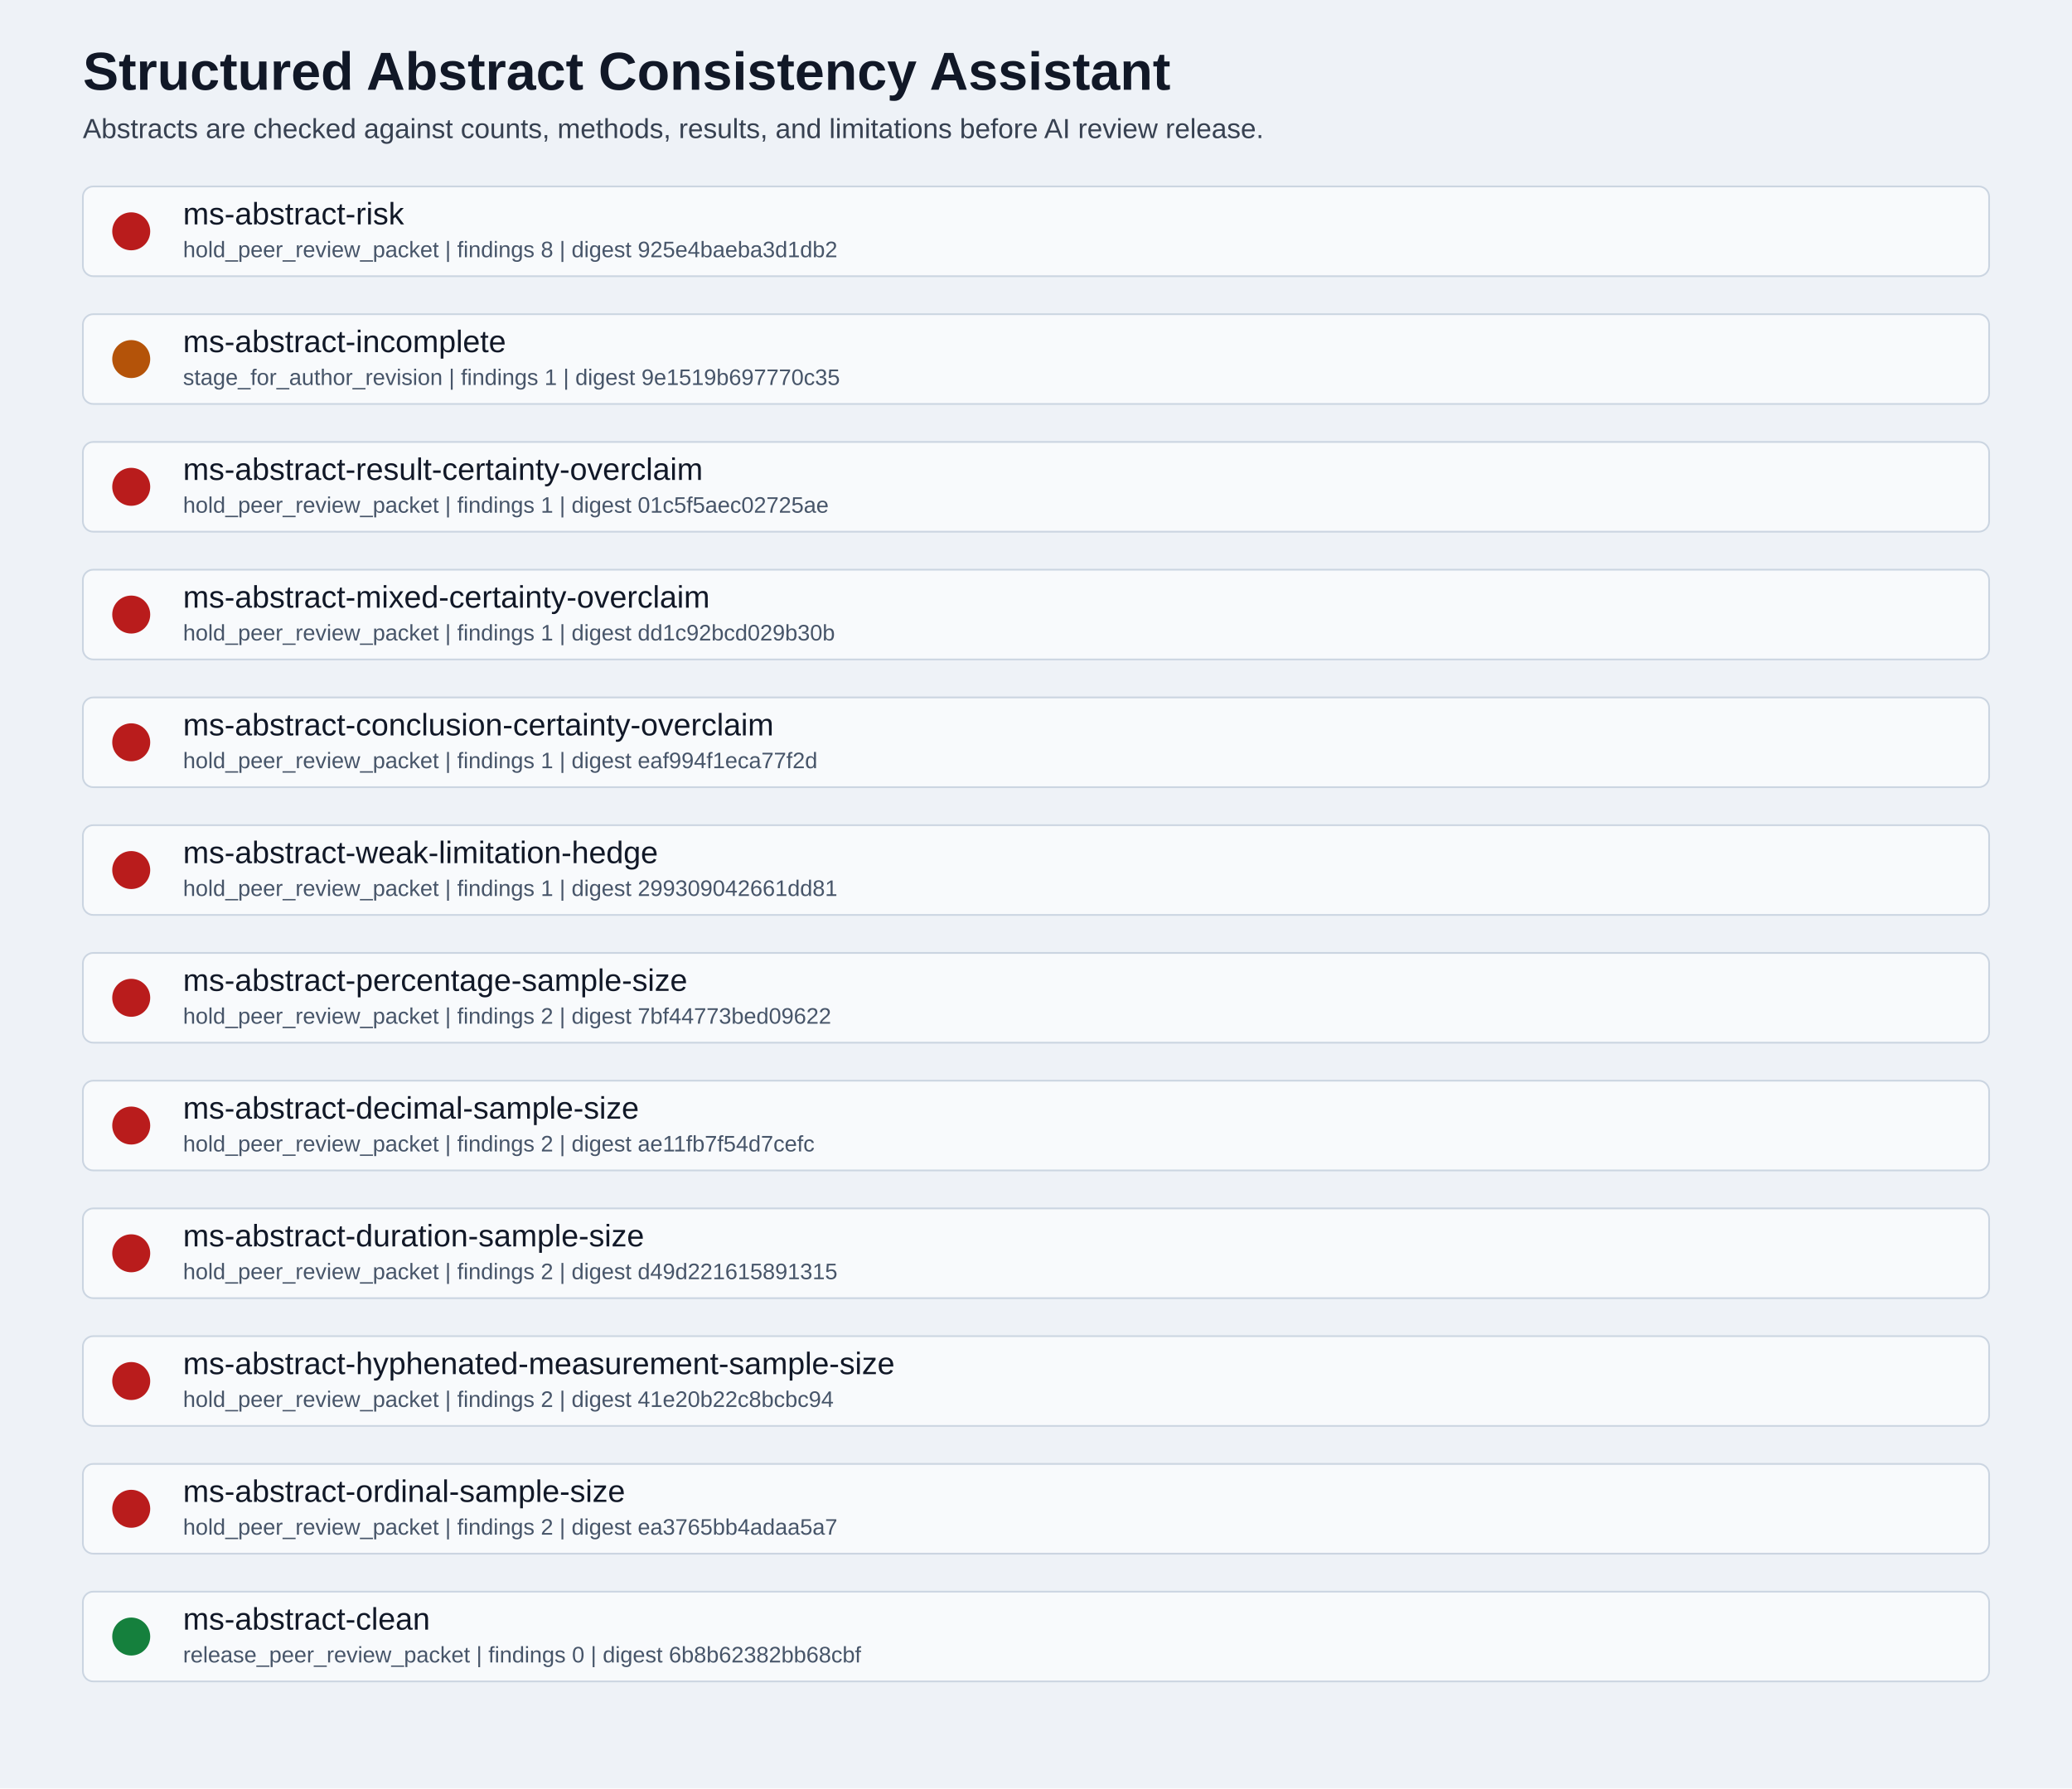
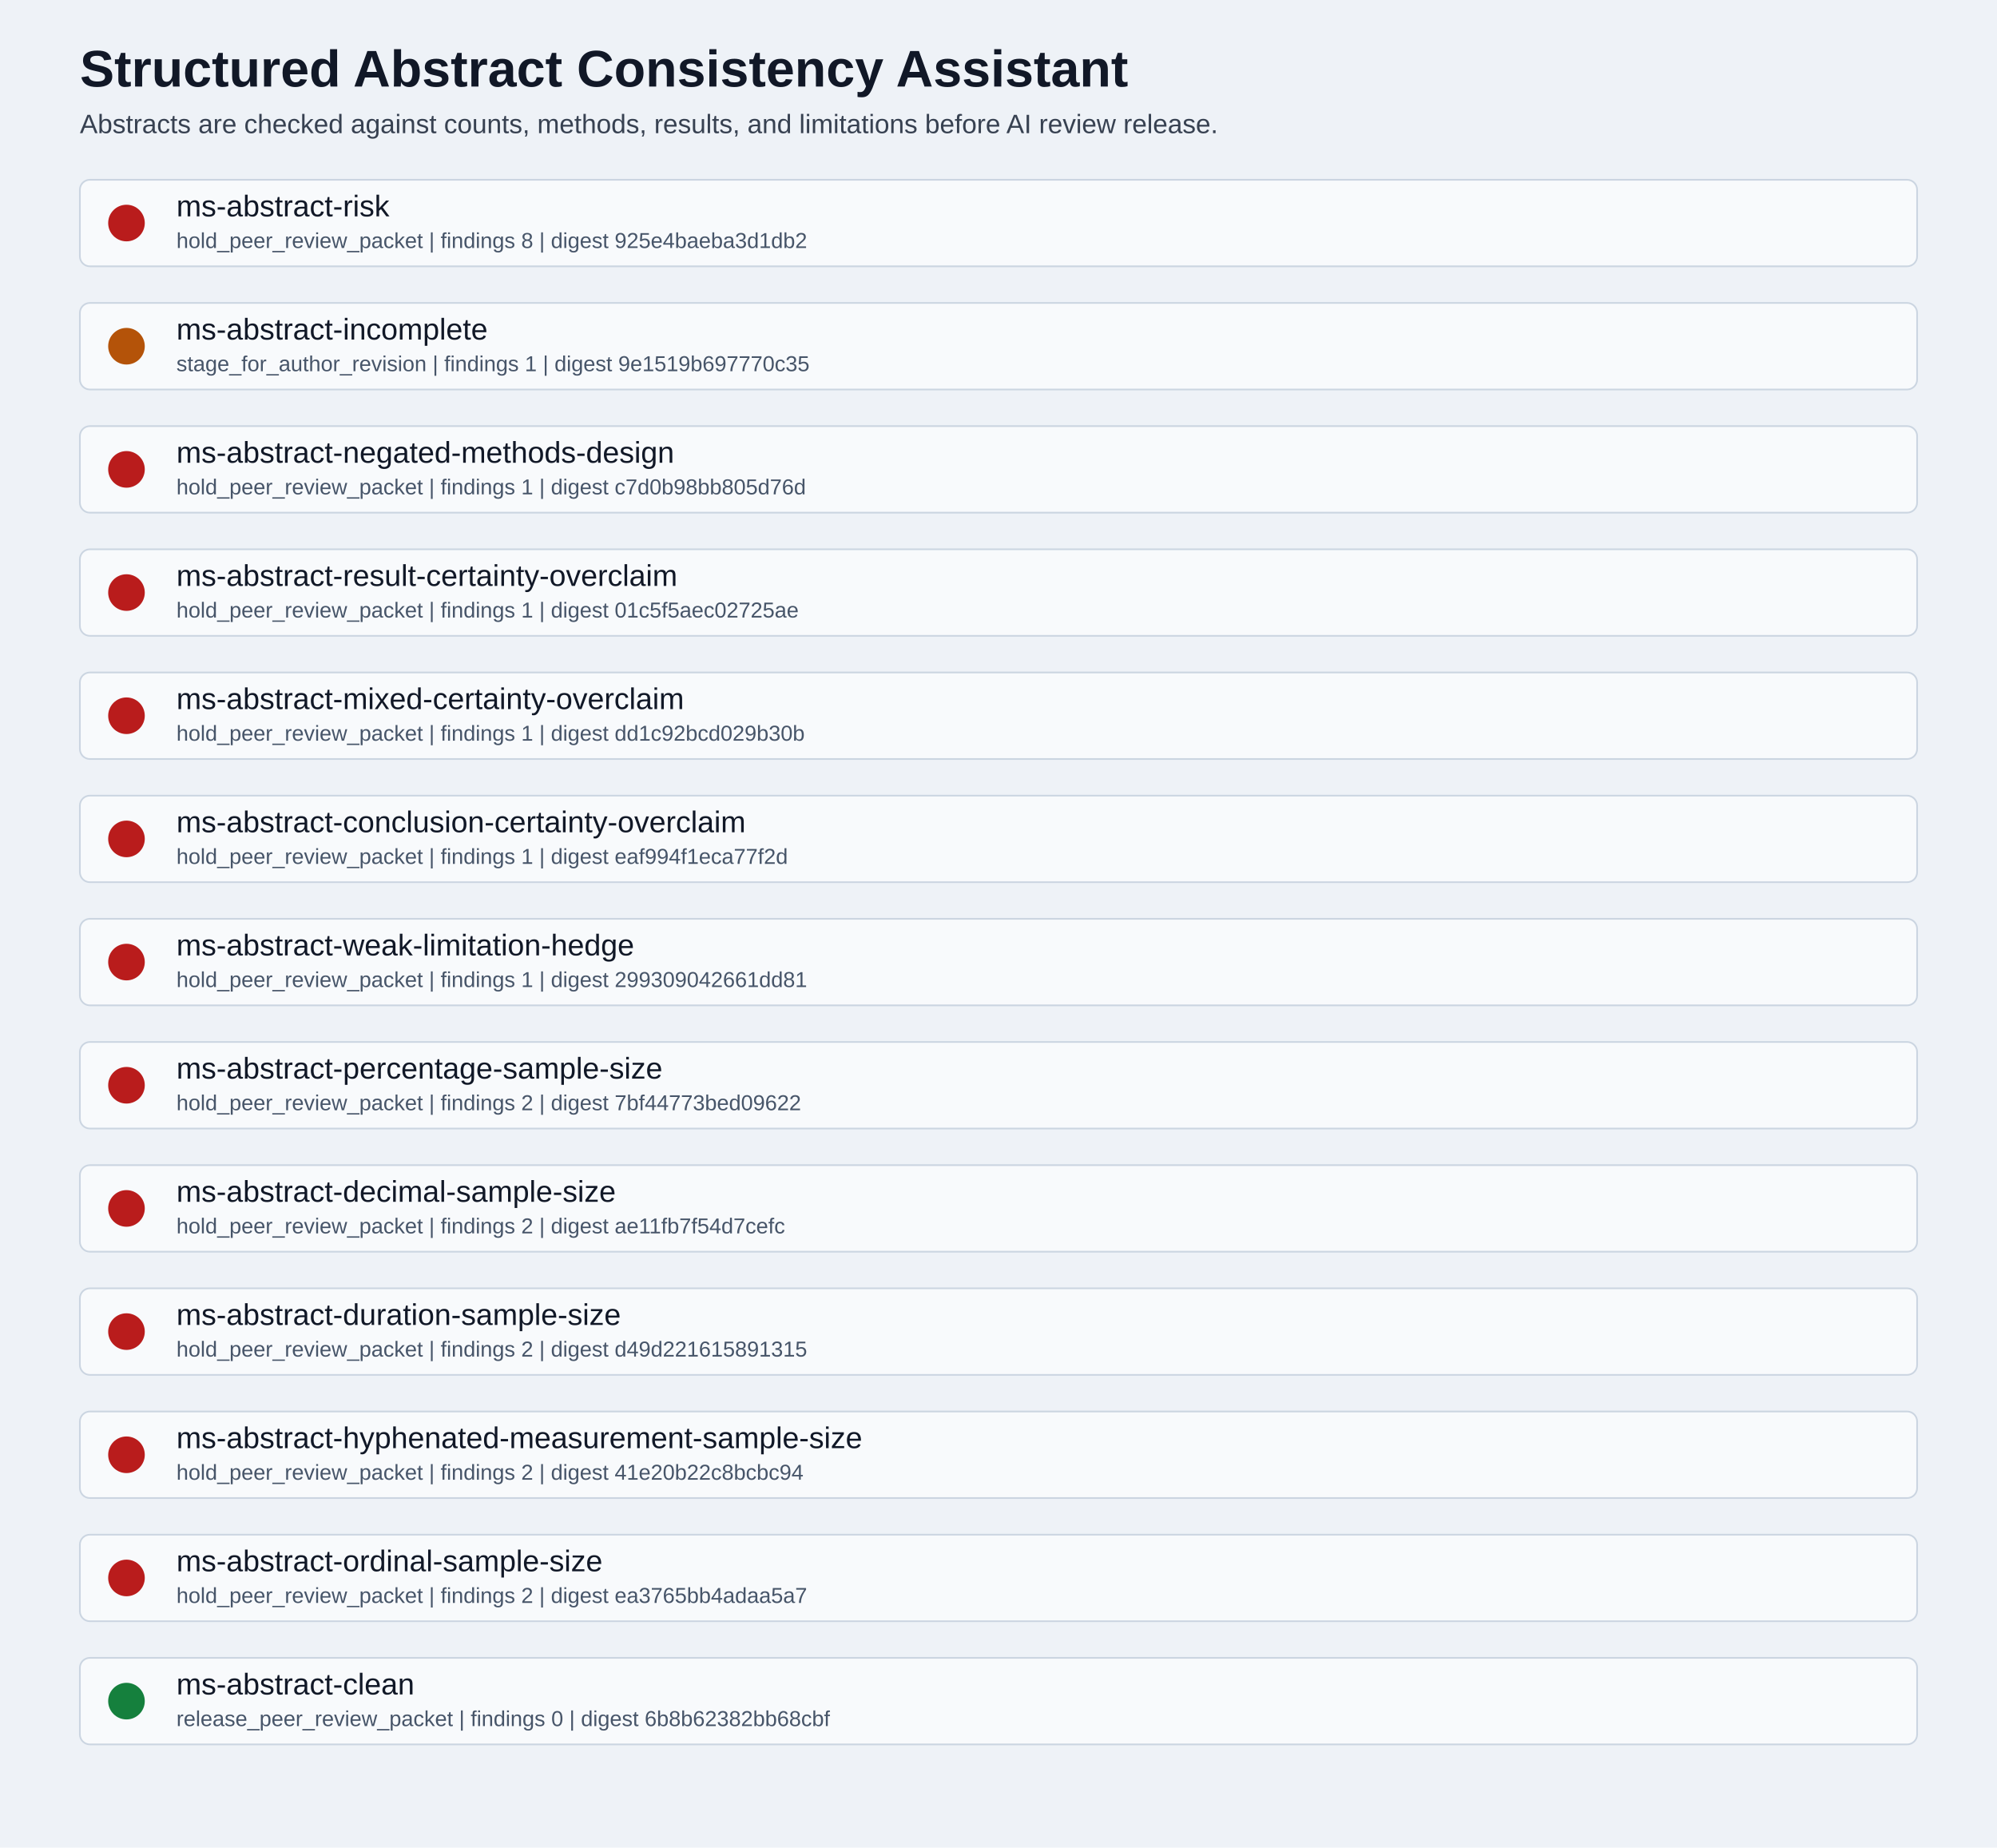
- <svg xmlns="http://www.w3.org/2000/svg" width="1200" height="1036" viewBox="0 0 1200 1036">
-   <rect width="1200" height="1036" fill="#eef2f7" />
+ <svg xmlns="http://www.w3.org/2000/svg" width="1200" height="1110" viewBox="0 0 1200 1110">
+   <rect width="1200" height="1110" fill="#eef2f7" />
  <text x="48" y="52" font-size="31" font-family="Arial" font-weight="700" fill="#111827">Structured Abstract Consistency Assistant</text>
  <text x="48" y="80" font-size="16" font-family="Arial" fill="#374151">Abstracts are checked against counts, methods, results, and limitations before AI review release.</text>
  <g transform="translate(48 108)">
    <rect width="1104" height="52" rx="6" fill="#f8fafc" stroke="#cbd5e1" />
    <circle cx="28" cy="26" r="11" fill="#b91c1c" />
    <text x="58" y="22" font-size="18" font-family="Arial" fill="#111827">ms-abstract-risk</text>
    <text x="58" y="41" font-size="13" font-family="Arial" fill="#475569">hold_peer_review_packet | findings 8 | digest 925e4baeba3d1db2</text>
  </g>
  <g transform="translate(48 182)">
    <rect width="1104" height="52" rx="6" fill="#f8fafc" stroke="#cbd5e1" />
    <circle cx="28" cy="26" r="11" fill="#b45309" />
    <text x="58" y="22" font-size="18" font-family="Arial" fill="#111827">ms-abstract-incomplete</text>
    <text x="58" y="41" font-size="13" font-family="Arial" fill="#475569">stage_for_author_revision | findings 1 | digest 9e1519b697770c35</text>
  </g>
  <g transform="translate(48 256)">
    <rect width="1104" height="52" rx="6" fill="#f8fafc" stroke="#cbd5e1" />
    <circle cx="28" cy="26" r="11" fill="#b91c1c" />
+     <text x="58" y="22" font-size="18" font-family="Arial" fill="#111827">ms-abstract-negated-methods-design</text>
+     <text x="58" y="41" font-size="13" font-family="Arial" fill="#475569">hold_peer_review_packet | findings 1 | digest c7d0b98bb805d76d</text>
+   </g>
+   <g transform="translate(48 330)">
+     <rect width="1104" height="52" rx="6" fill="#f8fafc" stroke="#cbd5e1" />
+     <circle cx="28" cy="26" r="11" fill="#b91c1c" />
    <text x="58" y="22" font-size="18" font-family="Arial" fill="#111827">ms-abstract-result-certainty-overclaim</text>
    <text x="58" y="41" font-size="13" font-family="Arial" fill="#475569">hold_peer_review_packet | findings 1 | digest 01c5f5aec02725ae</text>
  </g>
-   <g transform="translate(48 330)">
+   <g transform="translate(48 404)">
    <rect width="1104" height="52" rx="6" fill="#f8fafc" stroke="#cbd5e1" />
    <circle cx="28" cy="26" r="11" fill="#b91c1c" />
    <text x="58" y="22" font-size="18" font-family="Arial" fill="#111827">ms-abstract-mixed-certainty-overclaim</text>
    <text x="58" y="41" font-size="13" font-family="Arial" fill="#475569">hold_peer_review_packet | findings 1 | digest dd1c92bcd029b30b</text>
  </g>
-   <g transform="translate(48 404)">
+   <g transform="translate(48 478)">
    <rect width="1104" height="52" rx="6" fill="#f8fafc" stroke="#cbd5e1" />
    <circle cx="28" cy="26" r="11" fill="#b91c1c" />
    <text x="58" y="22" font-size="18" font-family="Arial" fill="#111827">ms-abstract-conclusion-certainty-overclaim</text>
    <text x="58" y="41" font-size="13" font-family="Arial" fill="#475569">hold_peer_review_packet | findings 1 | digest eaf994f1eca77f2d</text>
  </g>
-   <g transform="translate(48 478)">
+   <g transform="translate(48 552)">
    <rect width="1104" height="52" rx="6" fill="#f8fafc" stroke="#cbd5e1" />
    <circle cx="28" cy="26" r="11" fill="#b91c1c" />
    <text x="58" y="22" font-size="18" font-family="Arial" fill="#111827">ms-abstract-weak-limitation-hedge</text>
    <text x="58" y="41" font-size="13" font-family="Arial" fill="#475569">hold_peer_review_packet | findings 1 | digest 299309042661dd81</text>
  </g>
-   <g transform="translate(48 552)">
+   <g transform="translate(48 626)">
    <rect width="1104" height="52" rx="6" fill="#f8fafc" stroke="#cbd5e1" />
    <circle cx="28" cy="26" r="11" fill="#b91c1c" />
    <text x="58" y="22" font-size="18" font-family="Arial" fill="#111827">ms-abstract-percentage-sample-size</text>
    <text x="58" y="41" font-size="13" font-family="Arial" fill="#475569">hold_peer_review_packet | findings 2 | digest 7bf44773bed09622</text>
  </g>
-   <g transform="translate(48 626)">
+   <g transform="translate(48 700)">
    <rect width="1104" height="52" rx="6" fill="#f8fafc" stroke="#cbd5e1" />
    <circle cx="28" cy="26" r="11" fill="#b91c1c" />
    <text x="58" y="22" font-size="18" font-family="Arial" fill="#111827">ms-abstract-decimal-sample-size</text>
    <text x="58" y="41" font-size="13" font-family="Arial" fill="#475569">hold_peer_review_packet | findings 2 | digest ae11fb7f54d7cefc</text>
  </g>
-   <g transform="translate(48 700)">
+   <g transform="translate(48 774)">
    <rect width="1104" height="52" rx="6" fill="#f8fafc" stroke="#cbd5e1" />
    <circle cx="28" cy="26" r="11" fill="#b91c1c" />
    <text x="58" y="22" font-size="18" font-family="Arial" fill="#111827">ms-abstract-duration-sample-size</text>
    <text x="58" y="41" font-size="13" font-family="Arial" fill="#475569">hold_peer_review_packet | findings 2 | digest d49d221615891315</text>
  </g>
-   <g transform="translate(48 774)">
+   <g transform="translate(48 848)">
    <rect width="1104" height="52" rx="6" fill="#f8fafc" stroke="#cbd5e1" />
    <circle cx="28" cy="26" r="11" fill="#b91c1c" />
    <text x="58" y="22" font-size="18" font-family="Arial" fill="#111827">ms-abstract-hyphenated-measurement-sample-size</text>
    <text x="58" y="41" font-size="13" font-family="Arial" fill="#475569">hold_peer_review_packet | findings 2 | digest 41e20b22c8bcbc94</text>
  </g>
-   <g transform="translate(48 848)">
+   <g transform="translate(48 922)">
    <rect width="1104" height="52" rx="6" fill="#f8fafc" stroke="#cbd5e1" />
    <circle cx="28" cy="26" r="11" fill="#b91c1c" />
    <text x="58" y="22" font-size="18" font-family="Arial" fill="#111827">ms-abstract-ordinal-sample-size</text>
    <text x="58" y="41" font-size="13" font-family="Arial" fill="#475569">hold_peer_review_packet | findings 2 | digest ea3765bb4adaa5a7</text>
  </g>
-   <g transform="translate(48 922)">
+   <g transform="translate(48 996)">
    <rect width="1104" height="52" rx="6" fill="#f8fafc" stroke="#cbd5e1" />
    <circle cx="28" cy="26" r="11" fill="#15803d" />
    <text x="58" y="22" font-size="18" font-family="Arial" fill="#111827">ms-abstract-clean</text>
    <text x="58" y="41" font-size="13" font-family="Arial" fill="#475569">release_peer_review_packet | findings 0 | digest 6b8b62382bb68cbf</text>
  </g>
</svg>
